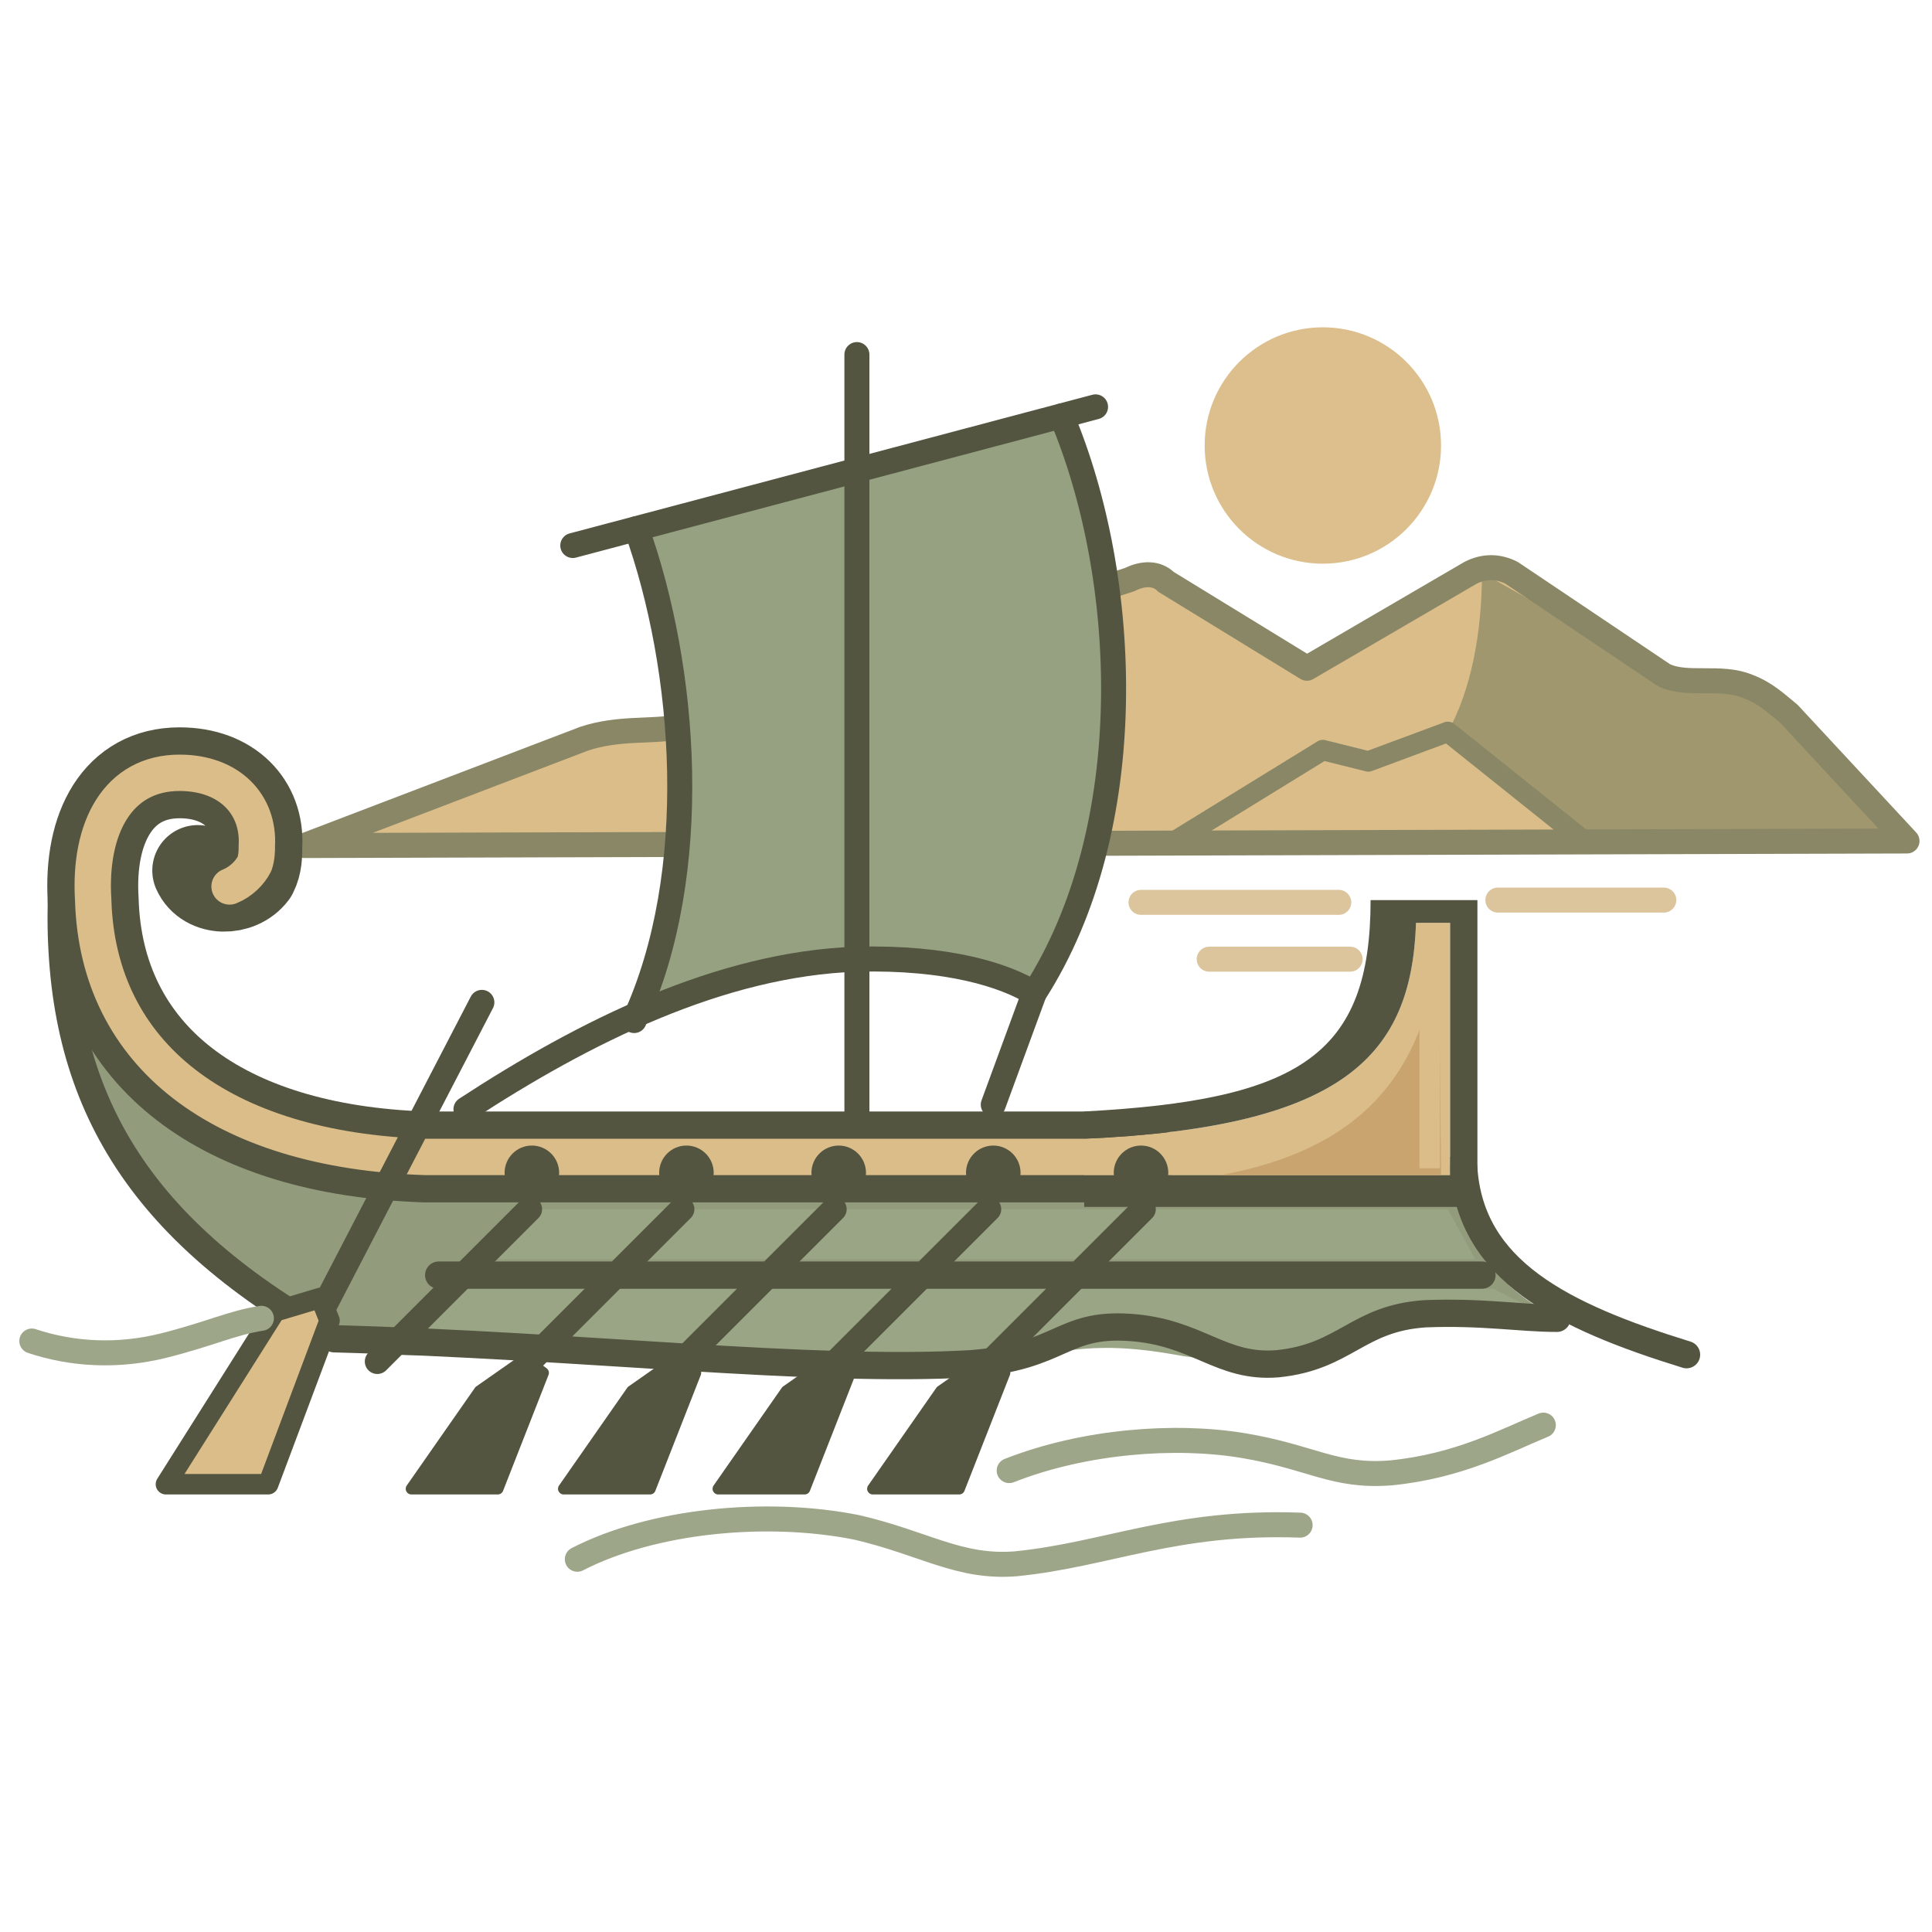
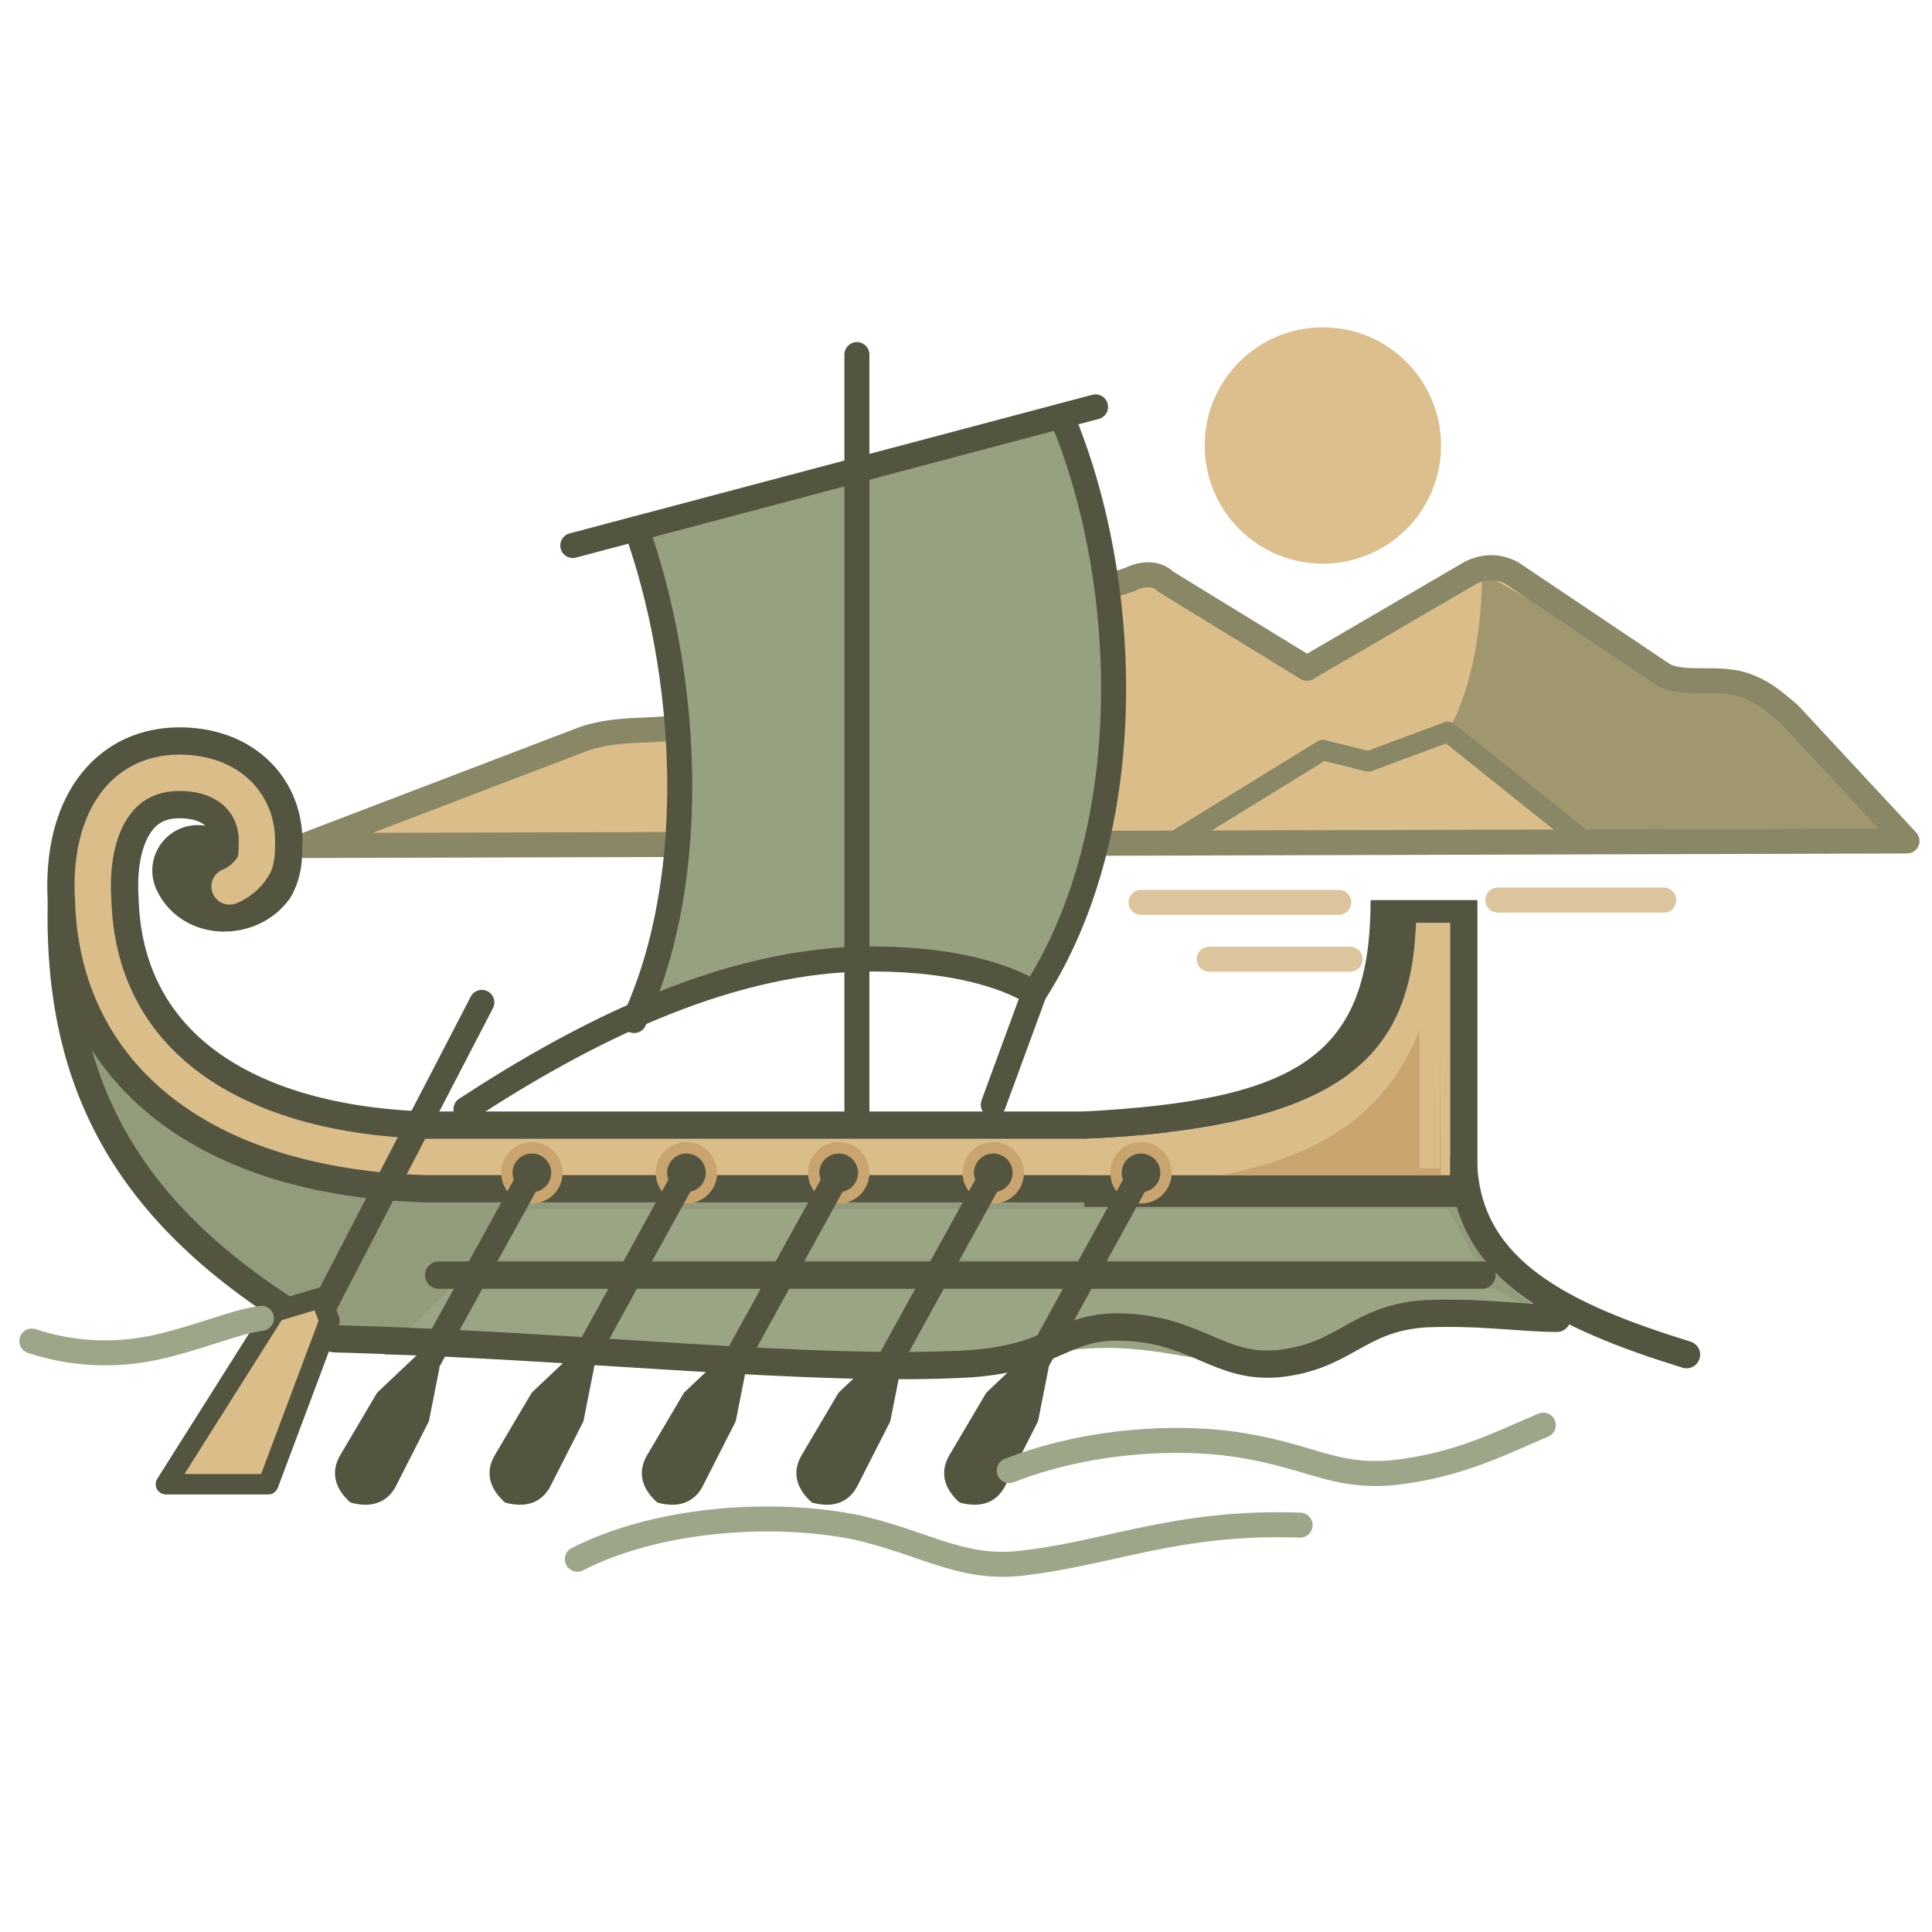
<svg xmlns="http://www.w3.org/2000/svg" viewBox="3 -134 850 850" stroke-linecap="round" stroke-linejoin="round" width="1024" height="1024">
  <circle cx="585" cy="62" r="52" fill="#dcbf8c" />
  <g>
    <path d="M137,238 L260,191 C275,186 290,188 300,186 L500,121 C506,118 512,118 516,122 L578,160 L650,118 C656,115 662,115 668,118 L735,163 C745,168 760,163 772,168 C780,171 785,176 790,180 L842,236 Z" fill="#dbbd8a" />
    <path d="M655,118 L735,163 C745,168 760,163 772,168 C780,171 785,176 790,180 L842,236 L700,236 L640,188 C650,170 655,145 655,118 Z" fill="#a0976e" />
    <path d="M520,236 L585,196 L605,201 L640,188 L700,236" fill="none" stroke-width="9" stroke="#8a8766" />
    <path d="M137,238 L260,191 C275,186 290,188 300,186 L500,121 C506,118 512,118 516,122 L578,160 L650,118 C656,115 662,115 668,118 L735,163 C745,168 760,163 772,168 C780,171 785,176 790,180 L842,236 Z" fill="none" stroke-width="11" stroke="#8a8766" />
    <path d="M505,263 H592 M535,288 H597 M662,262 H735" stroke-width="11" stroke="#dcc49c" />
  </g>
  <g>
    <g>
      <g>
        <path d="M283,95 L470,46 C500,120 505,230 458,303 C445,295 420,287 380,288 C345,289 310,300 282,315 C305,260 312,170 283,95 Z" fill="#96a181" />
        <path d="M283,98.6 C305,160 312,250 282,315" fill="none" stroke-width="11" stroke="#535540" />
        <path d="M470,49 C500,120 505,230 458,303 L440,352" fill="none" stroke-width="11" stroke="#535540" />
        <path d="M208,354 C260,320 320,290 380,288 C420,287 445,295 458,303" fill="none" stroke-width="11" stroke="#535540" />
      </g>
      <path d="M380,22 V357" stroke-width="11" stroke="#535540" />
      <path d="M255,106 L485,45" stroke-width="11" stroke="#535540" />
      <path d="M30,262 C28,345 60,405 150,455 C260,458 360,470 430,466 C470,463 470,448 500,450 C530,452 540,468 565,466 C595,463 600,446 630,444 C655,443 672,446 688,446 C662,432 648,415 648,385 L648,375 L190,375 C100,372 46,330 44,262 Z" fill="#929c7d" />
      <path d="M236,398 H640 L652,420 H214 Z" fill="#9aa585" />
      <path d="M201,433 H660 L686,446 C600,446 560,470 520,462 C480,455 470,462 430,466 L172,462 Z" fill="#9aa585" />
      <path d="M196,427 H655" stroke-width="12" stroke="#535540" />
-       <path d="M236,398 L169,465 M303,398 L236,465 M370,398 L303,465 M438,398 L371,465 M506,398 L439,465" stroke-width="11" stroke="#535540" />
      <path d="M30,262 C28,345 60,405 150,455 C260,458 360,470 430,466 C470,463 470,448 500,450 C530,452 540,468 565,466 C595,463 600,446 630,444 C655,443 672,446 688,446" fill="none" stroke-width="12" stroke="#535540" />
      <path d="M647,380 C650,425 690,445 745,462" fill="none" stroke-width="12" stroke="#535540" />
      <path d="M90,249 C94,258 108,258 114,250 C116,246 116,242 116,238 C117,220 104,206 82,206 C55,206 42,230 44,262 C46,330 100,372 190,375 L500,375" fill="none" stroke-width="40" stroke-linecap="round" stroke="#535540" />
      <path d="M104,256 C109,254 113,250 115,246 C116,243 116,240 116,238 C117,220 104,206 82,206 C55,206 42,230 44,262 C46,330 100,372 190,375 L500,375" fill="none" stroke-width="16" stroke-linecap="round" stroke="#dbbd8a" />
      <path d="M480,390 H645" stroke-width="14" stroke-linecap="butt" stroke="#535540" />
      <path d="M626,272 H641 V383 H480 V367 C595,362 624,330 626,272 Z" fill="#dbbd8a" />
      <path d="M636,282 C630,340 600,372 540,383 L637,383 Z" fill="#c9a46f" />
      <path d="M632,276 V380" stroke-width="9" stroke-linecap="butt" stroke="#dbbd8a" />
      <path d="M606,262 H653 V385 H641 V272 H626 C624,330 595,362 480,367 L480,355 C575,350 606,330 606,262 Z" fill="#535540" />
-       <g fill="#535540">
-         <circle cx="237" cy="382" r="12" />
-         <circle cx="305" cy="382" r="12" />
-         <circle cx="372" cy="382" r="12" />
-         <circle cx="440" cy="382" r="12" />
-         <circle cx="505" cy="382" r="12" />
+       <g stroke-width="5" fill="#535540" stroke="#c9a46f">
+         <circle cx="237" cy="382" r="11" />
+         <circle cx="305" cy="382" r="11" />
+         <circle cx="372" cy="382" r="11" />
+         <circle cx="440" cy="382" r="11" />
+         <circle cx="505" cy="382" r="11" />
      </g>
      <g stroke-width="5" fill="#535540" stroke="#535540">
-         <path d="M234,464 L242,470 L222,521 L184,521 L214,478 Z" />
-         <path d="M301,464 L309,470 L289,521 L251,521 L281,478 Z" />
-         <path d="M369,464 L377,470 L357,521 L319,521 L349,478 Z" />
-         <path d="M437,464 L445,470 L425,521 L387,521 L417,478 Z" />
+         <g transform-origin="237px 382px">
+           <path d="M237,382 L187.8,471.4" fill="none" stroke-width="11" />
+           <path d="M193.8,467.8 L189.3,490.5 L174.8,519 Q170,527.7 158.4,524.8 Q149.8,516.7 154.6,507.9 L170.9,480.3 L187.7,464.4 Z" />
+         </g>
+         <g transform-origin="305px 382px">
+           <path d="M305,382 L255.8,471.4" fill="none" stroke-width="11" />
+           <path d="M261.8,467.8 L257.3,490.5 L242.8,519 Q238,527.7 226.4,524.8 Q217.8,516.7 222.6,507.9 L238.9,480.3 L255.7,464.4 Z" />
+         </g>
+         <g transform-origin="372px 382px">
+           <path d="M372,382 L322.8,471.4" fill="none" stroke-width="11" />
+           <path d="M328.8,467.8 L324.3,490.5 L309.8,519 Q305,527.7 293.4,524.8 Q284.8,516.7 289.6,507.9 L305.9,480.3 L322.7,464.4 Z" />
+         </g>
+         <g transform-origin="440px 382px">
+           <path d="M440,382 L390.8,471.4" fill="none" stroke-width="11" />
+           <path d="M396.8,467.8 L392.3,490.5 L377.8,519 Q373,527.7 361.4,524.8 Q352.8,516.7 357.6,507.9 L373.9,480.3 L390.7,464.4 Z" />
+         </g>
+         <g transform-origin="505px 382px">
+           <path d="M505,382 L455.8,471.4" fill="none" stroke-width="11" />
+           <path d="M461.8,467.8 L457.3,490.5 L442.8,519 Q438,527.7 426.4,524.8 Q417.8,516.7 422.6,507.9 L438.9,480.3 L455.7,464.4 Z" />
+         </g>
      </g>
      <path d="M215,307 L146,440" stroke-width="11" stroke="#535540" />
      <path d="M124,443 L144,437 L148,447 L121,519 L76,519 Z" stroke-width="9" fill="#dbbd8a" stroke="#535540" />
    </g>
  </g>
  <g fill="none" stroke-width="11" stroke="#9ea68a">
    <path d="M17,456 C35,462 55,463 75,458 C95,453 105,448 118,446" />
    <path d="M447,513 C480,500 520,497 550,502 C580,507 590,516 615,514 C645,511 665,500 682,493" />
    <path d="M257,552 C290,535 340,530 380,538 C410,545 425,556 450,554 C490,550 520,535 575,537" />
  </g>
</svg>
